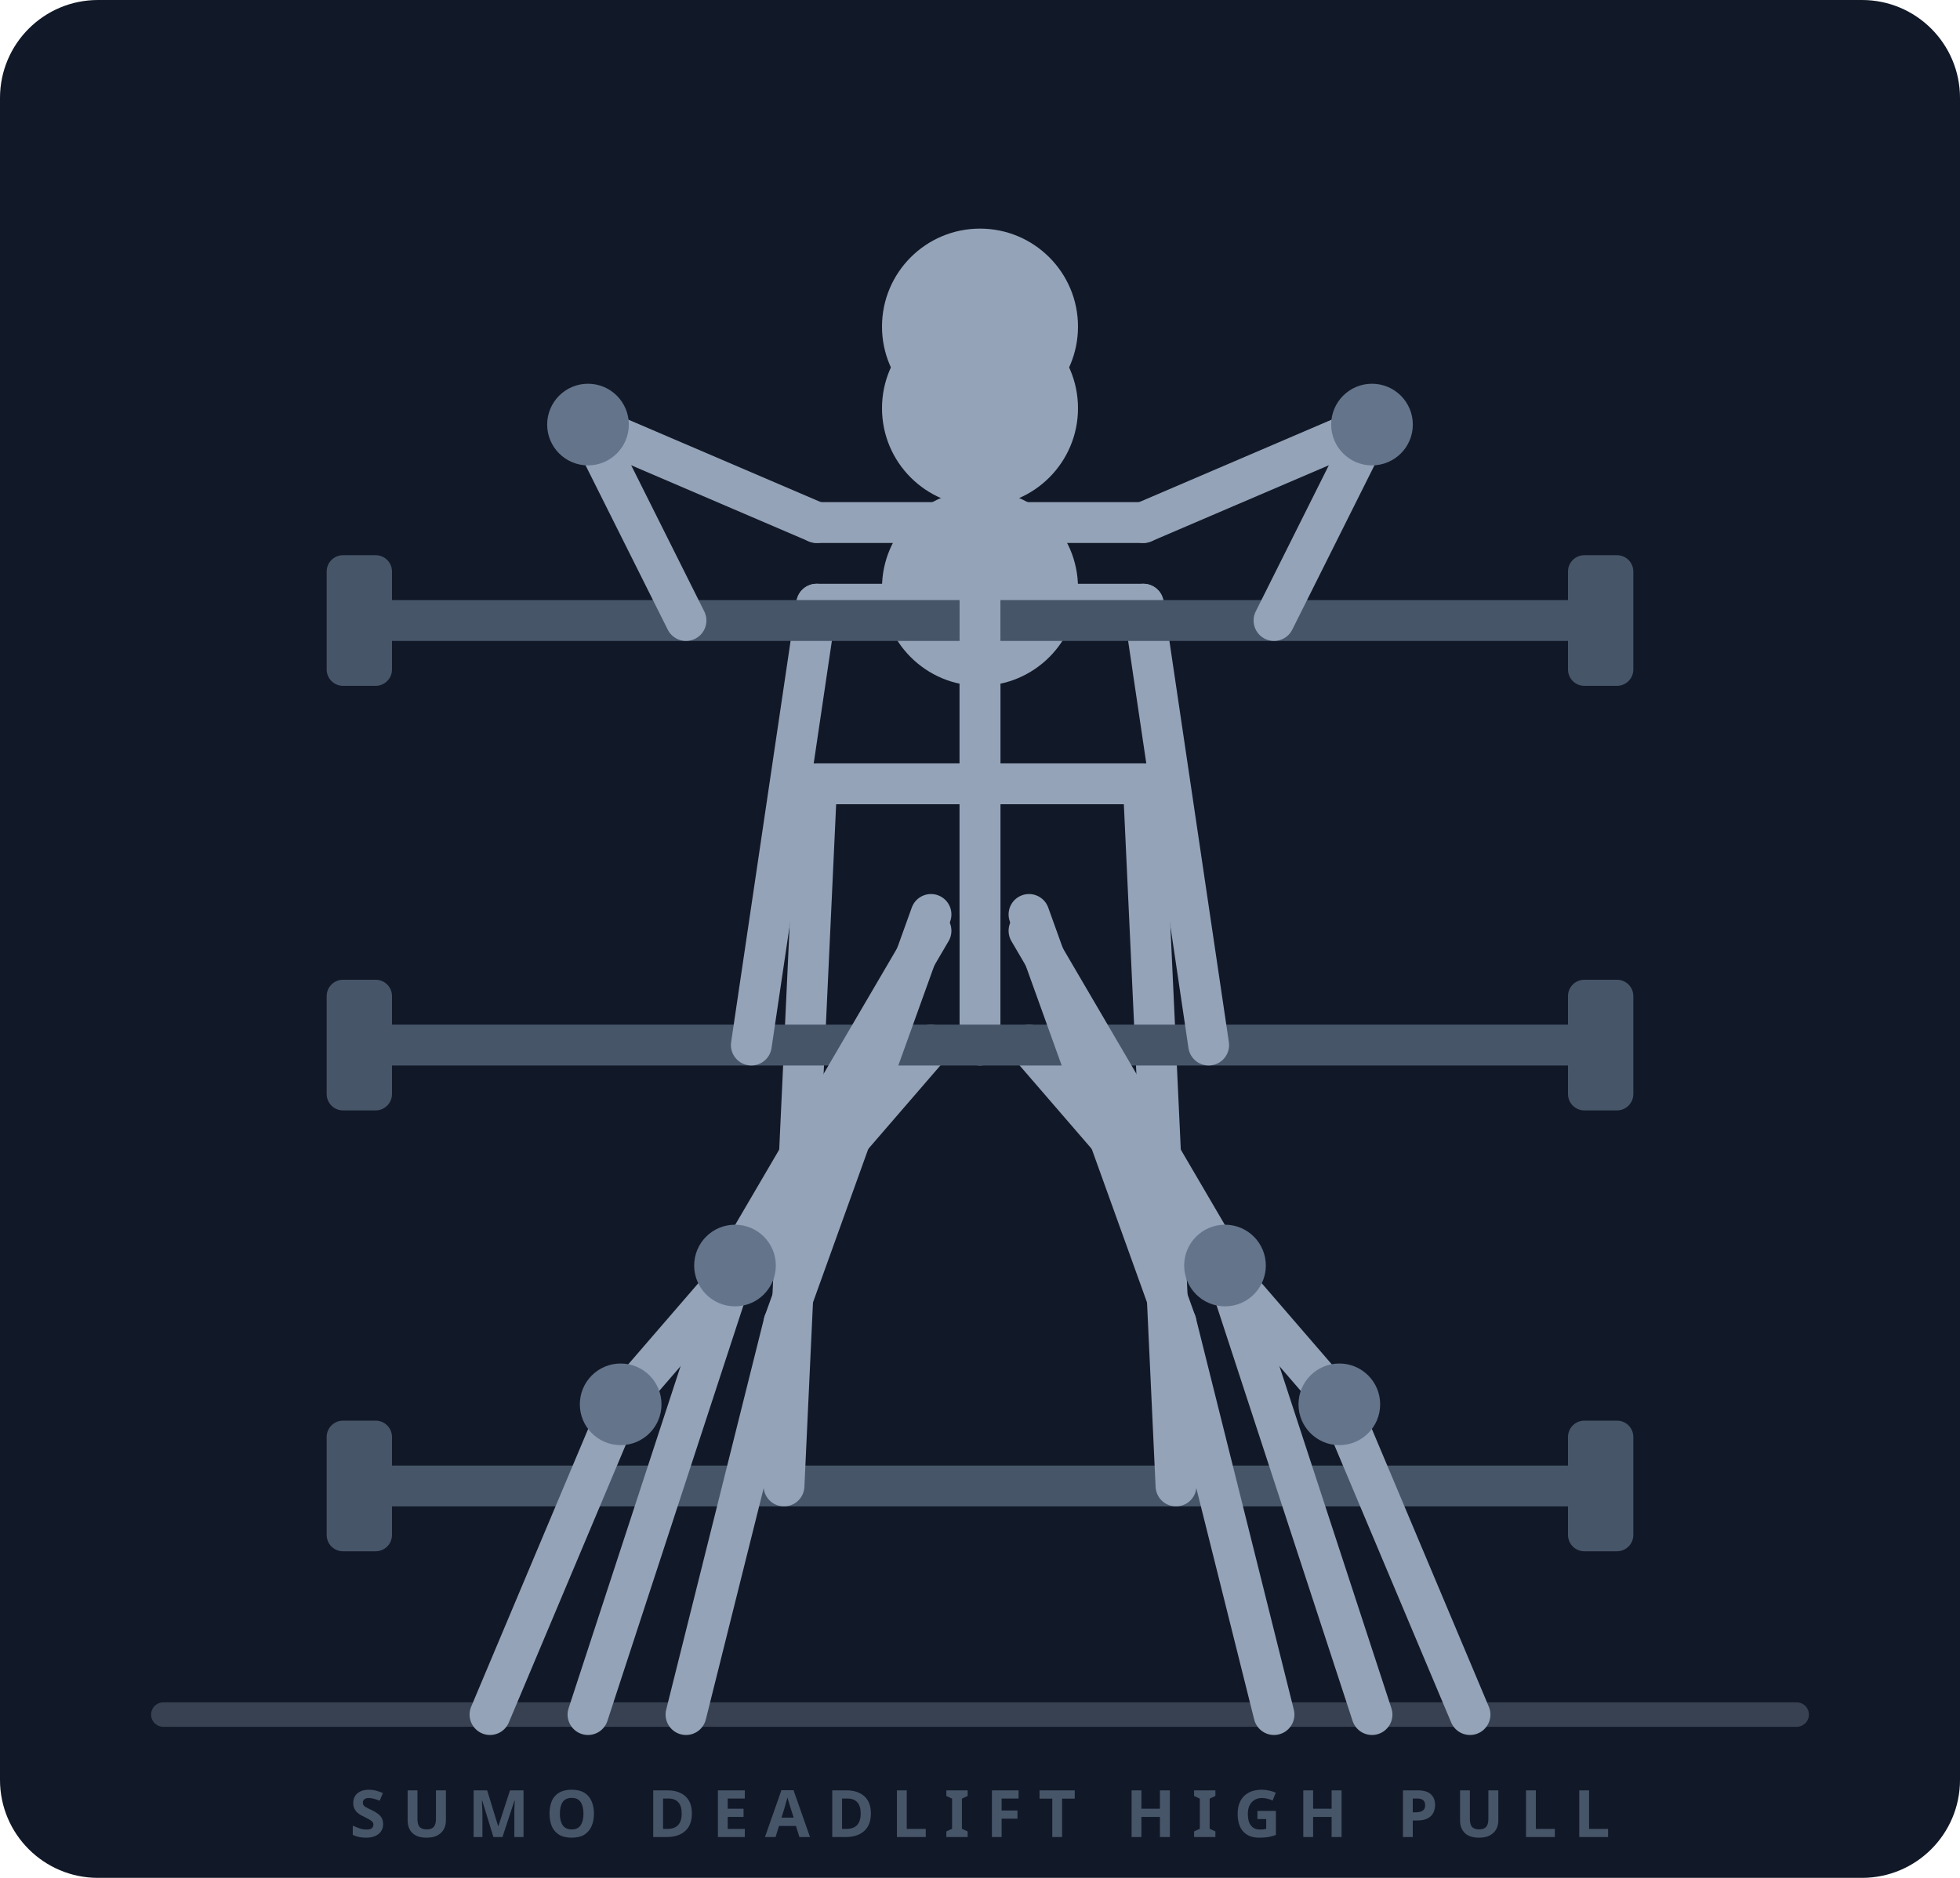
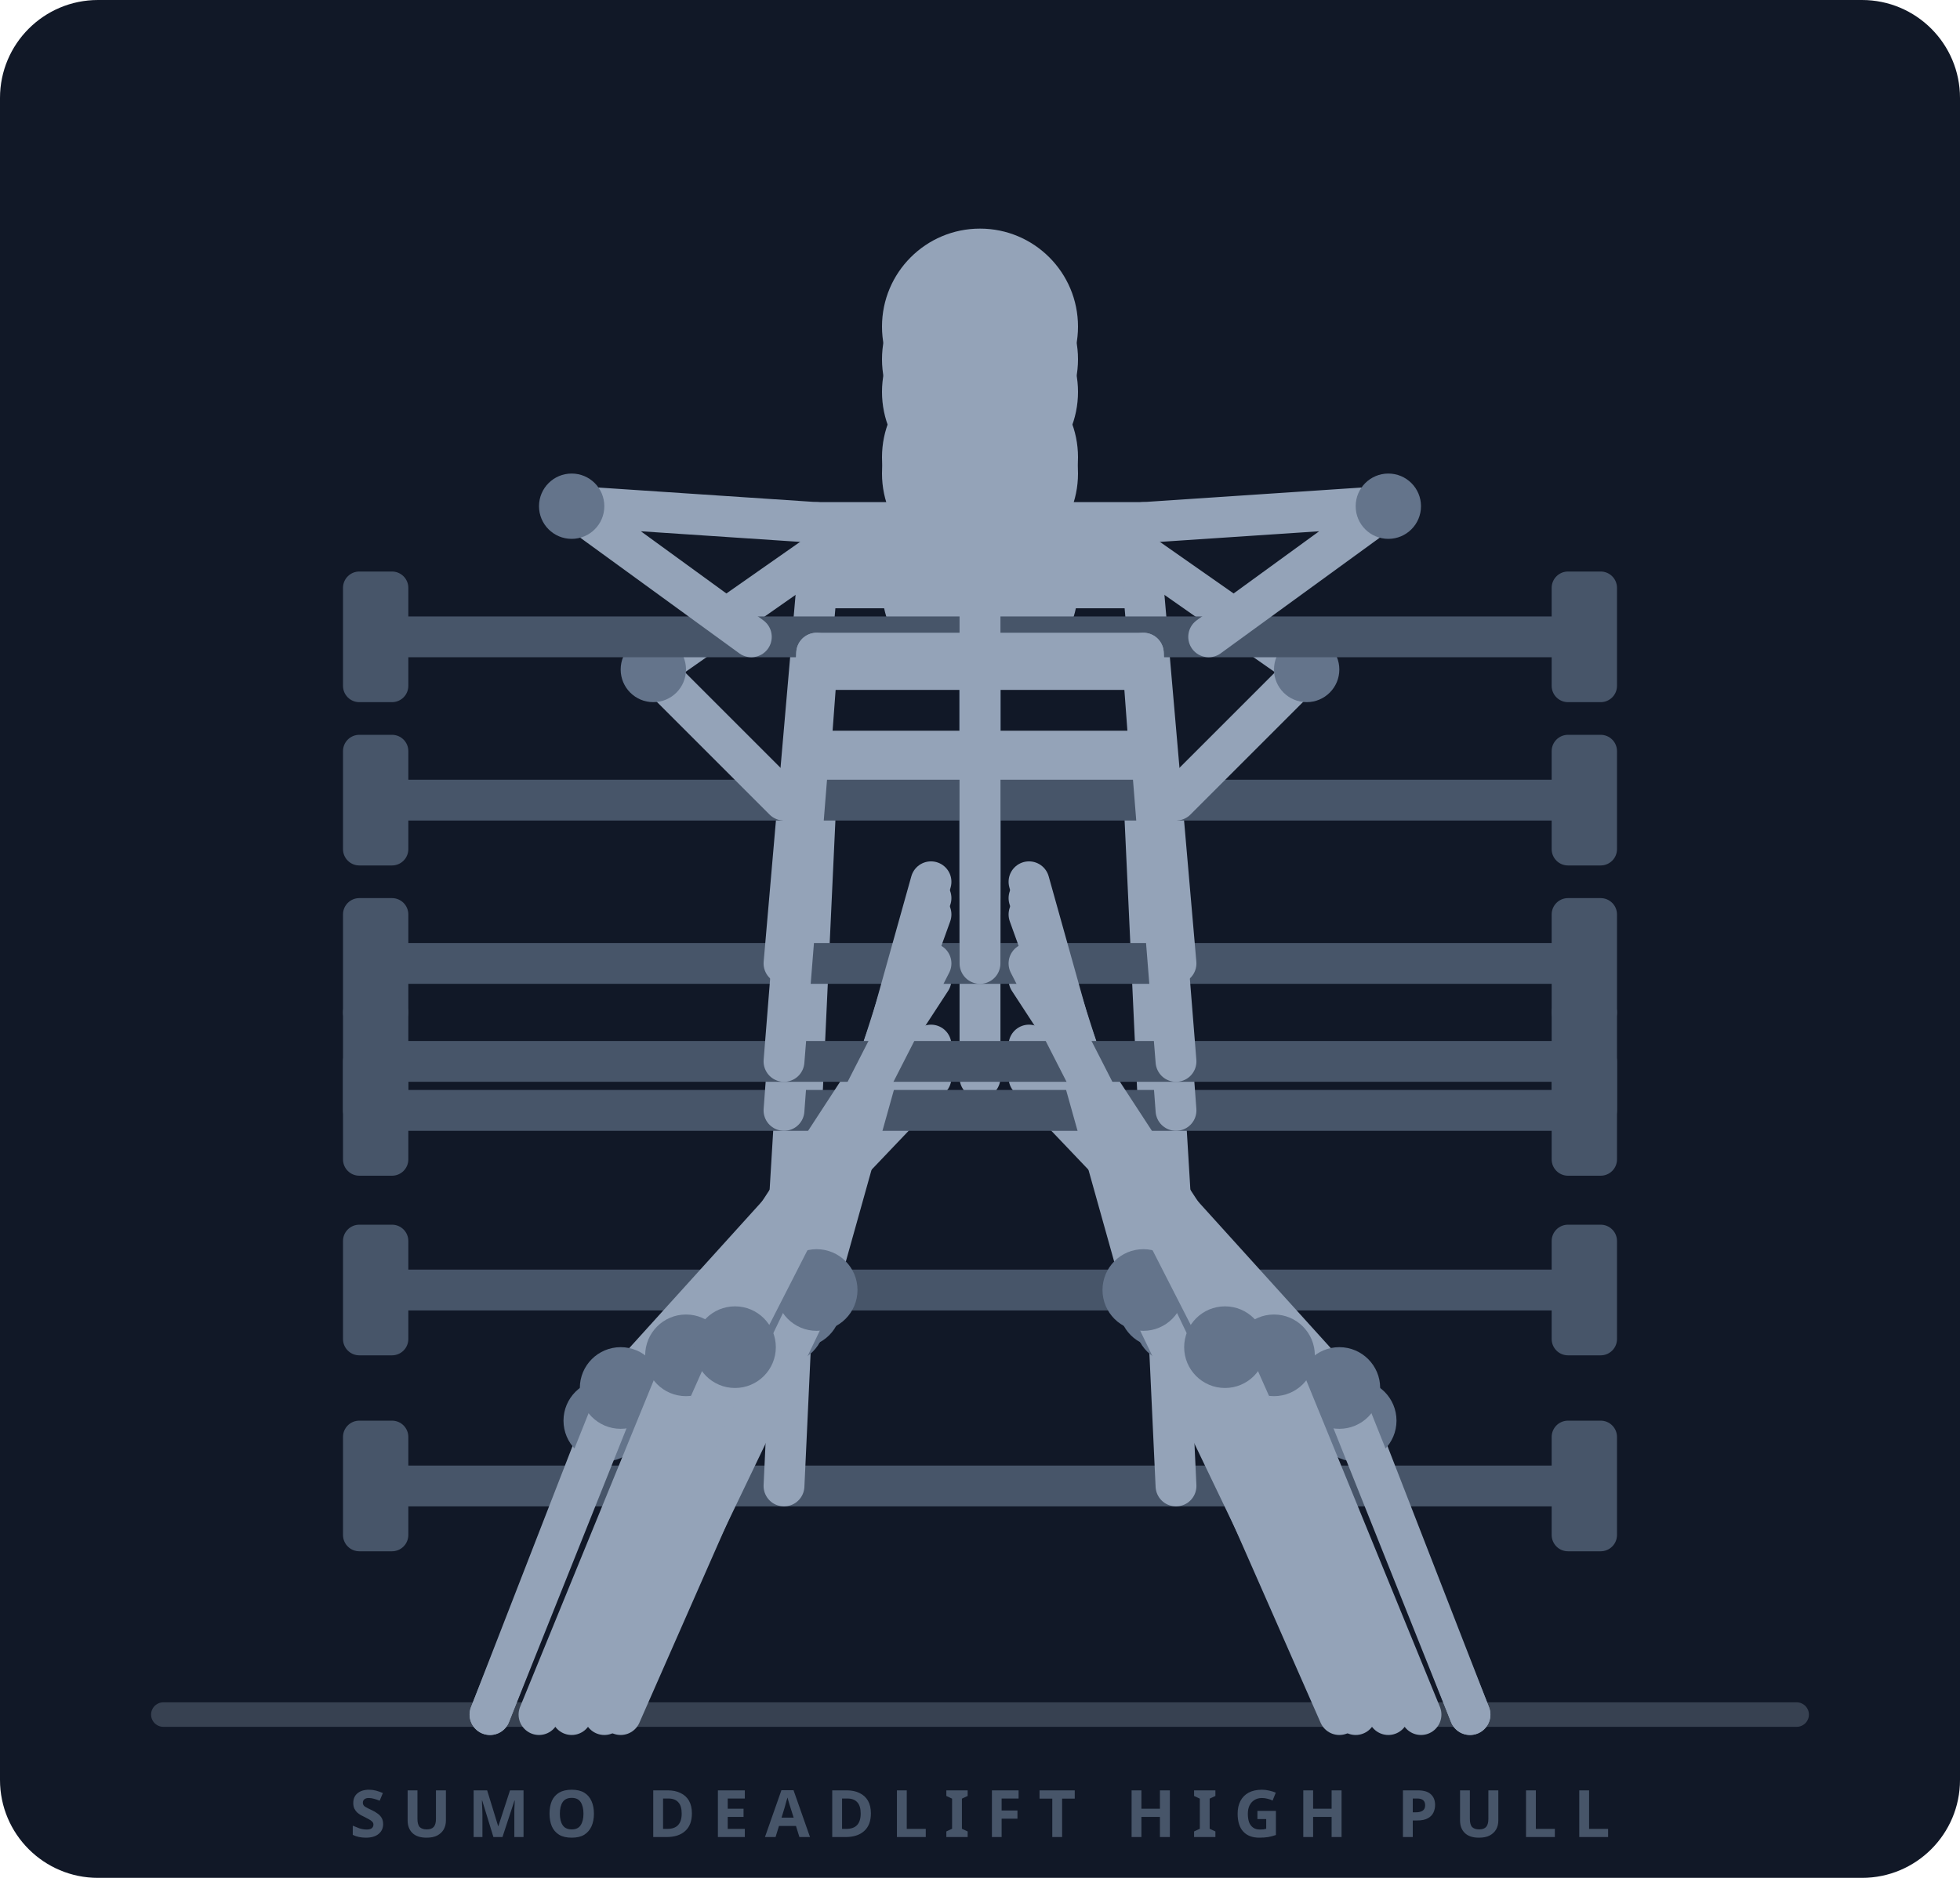
<svg xmlns="http://www.w3.org/2000/svg" viewBox="0 0 240 230">
  <style>
-     .f1{animation:sh1 4s linear infinite}.f2{animation:sh2 4s linear infinite}.f3{animation:sh3 4s linear infinite}
-     @keyframes sh1{0%,27%{opacity:1}33%,90%{opacity:0}100%{opacity:1}}
-     @keyframes sh2{0%,33%{opacity:0}40%,60%{opacity:1}66%,100%{opacity:0}}
-     @keyframes sh3{0%,66%{opacity:0}72%,93%{opacity:1}100%{opacity:0}}
+     .f1{animation:sh1 9.1s linear infinite}.f2{animation:sh2 9.1s linear infinite}.f3{animation:sh3 9.1s linear infinite}.f4{animation:sh4 9.1s linear infinite}.f5{animation:sh5 9.1s linear infinite}.f6{animation:sh6 9.1s linear infinite}.f7{animation:sh7 9.1s linear infinite}
+     @keyframes sh1{0%,11.4%{opacity:1}14.3%,97.1%{opacity:0}100%{opacity:1}}
+     @keyframes sh2{0%,14.3%{opacity:0}17.1%,25.7%{opacity:1}28.6%,100%{opacity:0}}
+     @keyframes sh3{0%,28.6%{opacity:0}31.4%,40%{opacity:1}42.9%,100%{opacity:0}}
+     @keyframes sh4{0%,42.9%{opacity:0}45.7%,54.3%{opacity:1}57.1%,100%{opacity:0}}
+     @keyframes sh5{0%,57.1%{opacity:0}60%,68.6%{opacity:1}71.4%,100%{opacity:0}}
+     @keyframes sh6{0%,71.4%{opacity:0}74.3%,82.9%{opacity:1}85.7%,100%{opacity:0}}
+     @keyframes sh7{0%,85.7%{opacity:0}88.6%,97.1%{opacity:1}100%{opacity:0}}
  </style>
  <rect width="240" height="230" fill="#111827" rx="12" />
  <line x1="20" y1="210" x2="220" y2="210" stroke="#374151" stroke-width="3" stroke-linecap="round" />
  <text x="120" y="225" text-anchor="middle" font-family="ui-sans-serif,system-ui,sans-serif" font-size="8" font-weight="700" fill="#475569" letter-spacing="2">SUMO DEADLIFT HIGH PULL</text>
  <g class="f1">
-     <line x1="46" y1="182" x2="194" y2="182" stroke="#475569" stroke-width="5" stroke-linecap="round" />
-     <rect x="40" y="174" width="8" height="16" rx="2" fill="#475569" />
-     <rect x="192" y="174" width="8" height="16" rx="2" fill="#475569" />
+     <line x1="50" y1="182" x2="190" y2="182" stroke="#475569" stroke-width="5" stroke-linecap="round" />
+     <rect x="42" y="174" width="8" height="16" rx="2" fill="#475569" />
+     <rect x="190" y="174" width="8" height="16" rx="2" fill="#475569" />
    <circle cx="120" cy="72" r="12" fill="#94a3b8" />
    <g stroke="#94a3b8" stroke-width="5" stroke-linecap="round" stroke-linejoin="round" fill="none">
-       <line x1="120" y1="84" x2="120" y2="128" />
+       <line x1="120" y1="84" x2="120" y2="132" />
      <line x1="100" y1="96" x2="140" y2="96" />
      <line x1="100" y1="96" x2="96" y2="182" />
+       <polyline points="114,132 74,174 60,210" />
      <line x1="140" y1="96" x2="144" y2="182" />
-       <line x1="114" y1="128" x2="76" y2="172" />
-       <line x1="76" y1="172" x2="60" y2="210" />
-       <line x1="126" y1="128" x2="164" y2="172" />
-       <line x1="164" y1="172" x2="180" y2="210" />
+       <polyline points="126,132 166,174 180,210" />
    </g>
-     <circle cx="76" cy="172" r="5" fill="#64748b" />
-     <circle cx="164" cy="172" r="5" fill="#64748b" />
+     <circle cx="74" cy="174" r="5" fill="#64748b" />
+     <circle cx="166" cy="174" r="5" fill="#64748b" />
  </g>
  <g class="f2">
-     <line x1="46" y1="128" x2="194" y2="128" stroke="#475569" stroke-width="5" stroke-linecap="round" />
-     <rect x="40" y="120" width="8" height="16" rx="2" fill="#475569" />
-     <rect x="192" y="120" width="8" height="16" rx="2" fill="#475569" />
-     <circle cx="120" cy="50" r="12" fill="#94a3b8" />
+     <line x1="50" y1="158" x2="190" y2="158" stroke="#475569" stroke-width="5" stroke-linecap="round" />
+     <rect x="42" y="150" width="8" height="16" rx="2" fill="#475569" />
+     <rect x="190" y="150" width="8" height="16" rx="2" fill="#475569" />
+     <circle cx="120" cy="68" r="12" fill="#94a3b8" />
    <g stroke="#94a3b8" stroke-width="5" stroke-linecap="round" stroke-linejoin="round" fill="none">
-       <line x1="120" y1="62" x2="120" y2="114" />
-       <line x1="100" y1="74" x2="140" y2="74" />
-       <line x1="100" y1="74" x2="92" y2="128" />
-       <line x1="140" y1="74" x2="148" y2="128" />
-       <line x1="114" y1="114" x2="90" y2="155" />
-       <line x1="90" y1="155" x2="72" y2="210" />
-       <line x1="126" y1="114" x2="150" y2="155" />
-       <line x1="150" y1="155" x2="168" y2="210" />
+       <line x1="120" y1="80" x2="120" y2="128" />
+       <line x1="100" y1="92" x2="140" y2="92" />
+       <line x1="100" y1="92" x2="96" y2="158" />
+       <polyline points="114,128 76,170 60,210" />
+       <line x1="140" y1="92" x2="144" y2="158" />
+       <polyline points="126,128 164,170 180,210" />
    </g>
-     <circle cx="90" cy="155" r="5" fill="#64748b" />
-     <circle cx="150" cy="155" r="5" fill="#64748b" />
+     <circle cx="76" cy="170" r="5" fill="#64748b" />
+     <circle cx="164" cy="170" r="5" fill="#64748b" />
  </g>
  <g class="f3">
-     <line x1="46" y1="76" x2="194" y2="76" stroke="#475569" stroke-width="5" stroke-linecap="round" />
-     <rect x="40" y="68" width="8" height="16" rx="2" fill="#475569" />
-     <rect x="192" y="68" width="8" height="16" rx="2" fill="#475569" />
+     <line x1="50" y1="136" x2="190" y2="136" stroke="#475569" stroke-width="5" stroke-linecap="round" />
+     <rect x="42" y="128" width="8" height="16" rx="2" fill="#475569" />
+     <rect x="190" y="128" width="8" height="16" rx="2" fill="#475569" />
+     <circle cx="120" cy="58" r="12" fill="#94a3b8" />
+     <g stroke="#94a3b8" stroke-width="5" stroke-linecap="round" stroke-linejoin="round" fill="none">
+       <line x1="120" y1="70" x2="120" y2="120" />
+       <line x1="100" y1="82" x2="140" y2="82" />
+       <line x1="100" y1="82" x2="96" y2="136" />
+       <polyline points="114,120 84,166 66,210" />
+       <line x1="140" y1="82" x2="144" y2="136" />
+       <polyline points="126,120 156,166 174,210" />
+     </g>
+     <circle cx="84" cy="166" r="5" fill="#64748b" />
+     <circle cx="156" cy="166" r="5" fill="#64748b" />
+   </g>
+   <g class="f4">
+     <line x1="50" y1="118" x2="190" y2="118" stroke="#475569" stroke-width="5" stroke-linecap="round" />
+     <rect x="42" y="110" width="8" height="16" rx="2" fill="#475569" />
+     <rect x="190" y="110" width="8" height="16" rx="2" fill="#475569" />
+     <circle cx="120" cy="48" r="12" fill="#94a3b8" />
+     <g stroke="#94a3b8" stroke-width="5" stroke-linecap="round" stroke-linejoin="round" fill="none">
+       <line x1="120" y1="60" x2="120" y2="112" />
+       <line x1="100" y1="72" x2="140" y2="72" />
+       <line x1="100" y1="72" x2="96" y2="118" />
+       <polyline points="114,112 96,162 74,210" />
+       <line x1="140" y1="72" x2="144" y2="118" />
+       <polyline points="126,112 144,162 166,210" />
+     </g>
+     <circle cx="96" cy="162" r="5" fill="#64748b" />
+     <circle cx="144" cy="162" r="5" fill="#64748b" />
+   </g>
+   <g class="f5">
+     <line x1="50" y1="98" x2="190" y2="98" stroke="#475569" stroke-width="5" stroke-linecap="round" />
+     <rect x="42" y="90" width="8" height="16" rx="2" fill="#475569" />
+     <rect x="190" y="90" width="8" height="16" rx="2" fill="#475569" />
+     <circle cx="120" cy="44" r="12" fill="#94a3b8" />
+     <g stroke="#94a3b8" stroke-width="5" stroke-linecap="round" stroke-linejoin="round" fill="none">
+       <line x1="120" y1="56" x2="120" y2="110" />
+       <line x1="100" y1="68" x2="140" y2="68" />
+       <polyline points="100,68 80,82 96,98" />
+       <polyline points="114,110 98,160 76,210" />
+       <polyline points="140,68 160,82 144,98" />
+       <polyline points="126,110 142,160 164,210" />
+     </g>
+     <circle cx="98" cy="160" r="5" fill="#64748b" />
+     <circle cx="80" cy="82" r="4" fill="#64748b" />
+     <circle cx="142" cy="160" r="5" fill="#64748b" />
+     <circle cx="160" cy="82" r="4" fill="#64748b" />
+   </g>
+   <g class="f6">
+     <line x1="50" y1="78" x2="190" y2="78" stroke="#475569" stroke-width="5" stroke-linecap="round" />
+     <rect x="42" y="70" width="8" height="16" rx="2" fill="#475569" />
+     <rect x="190" y="70" width="8" height="16" rx="2" fill="#475569" />
    <circle cx="120" cy="40" r="12" fill="#94a3b8" />
    <g stroke="#94a3b8" stroke-width="5" stroke-linecap="round" stroke-linejoin="round" fill="none">
-       <line x1="120" y1="52" x2="120" y2="112" />
+       <line x1="120" y1="52" x2="120" y2="108" />
      <line x1="100" y1="64" x2="140" y2="64" />
-       <line x1="100" y1="64" x2="72" y2="52" />
-       <line x1="72" y1="52" x2="84" y2="76" />
-       <line x1="140" y1="64" x2="168" y2="52" />
-       <line x1="168" y1="52" x2="156" y2="76" />
-       <line x1="114" y1="112" x2="96" y2="162" />
-       <line x1="96" y1="162" x2="84" y2="210" />
-       <line x1="126" y1="112" x2="144" y2="162" />
-       <line x1="144" y1="162" x2="156" y2="210" />
+       <polyline points="100,64 70,62 92,78" />
+       <polyline points="114,108 100,158 76,208" />
+       <polyline points="140,64 170,62 148,78" />
+       <polyline points="126,108 140,158 164,208" />
    </g>
-     <circle cx="72" cy="52" r="5" fill="#64748b" />
-     <circle cx="168" cy="52" r="5" fill="#64748b" />
+     <circle cx="100" cy="158" r="5" fill="#64748b" />
+     <circle cx="70" cy="62" r="4" fill="#64748b" />
+     <circle cx="140" cy="158" r="5" fill="#64748b" />
+     <circle cx="170" cy="62" r="4" fill="#64748b" />
+   </g>
+   <g class="f7">
+     <line x1="50" y1="130" x2="190" y2="130" stroke="#475569" stroke-width="5" stroke-linecap="round" />
+     <rect x="42" y="122" width="8" height="16" rx="2" fill="#475569" />
+     <rect x="190" y="122" width="8" height="16" rx="2" fill="#475569" />
+     <circle cx="120" cy="56" r="12" fill="#94a3b8" />
+     <g stroke="#94a3b8" stroke-width="5" stroke-linecap="round" stroke-linejoin="round" fill="none">
+       <line x1="120" y1="68" x2="120" y2="118" />
+       <line x1="100" y1="80" x2="140" y2="80" />
+       <line x1="100" y1="80" x2="96" y2="130" />
+       <polyline points="114,118 90,165 70,210" />
+       <line x1="140" y1="80" x2="144" y2="130" />
+       <polyline points="126,118 150,165 170,210" />
+     </g>
+     <circle cx="90" cy="165" r="5" fill="#64748b" />
+     <circle cx="150" cy="165" r="5" fill="#64748b" />
  </g>
</svg>
